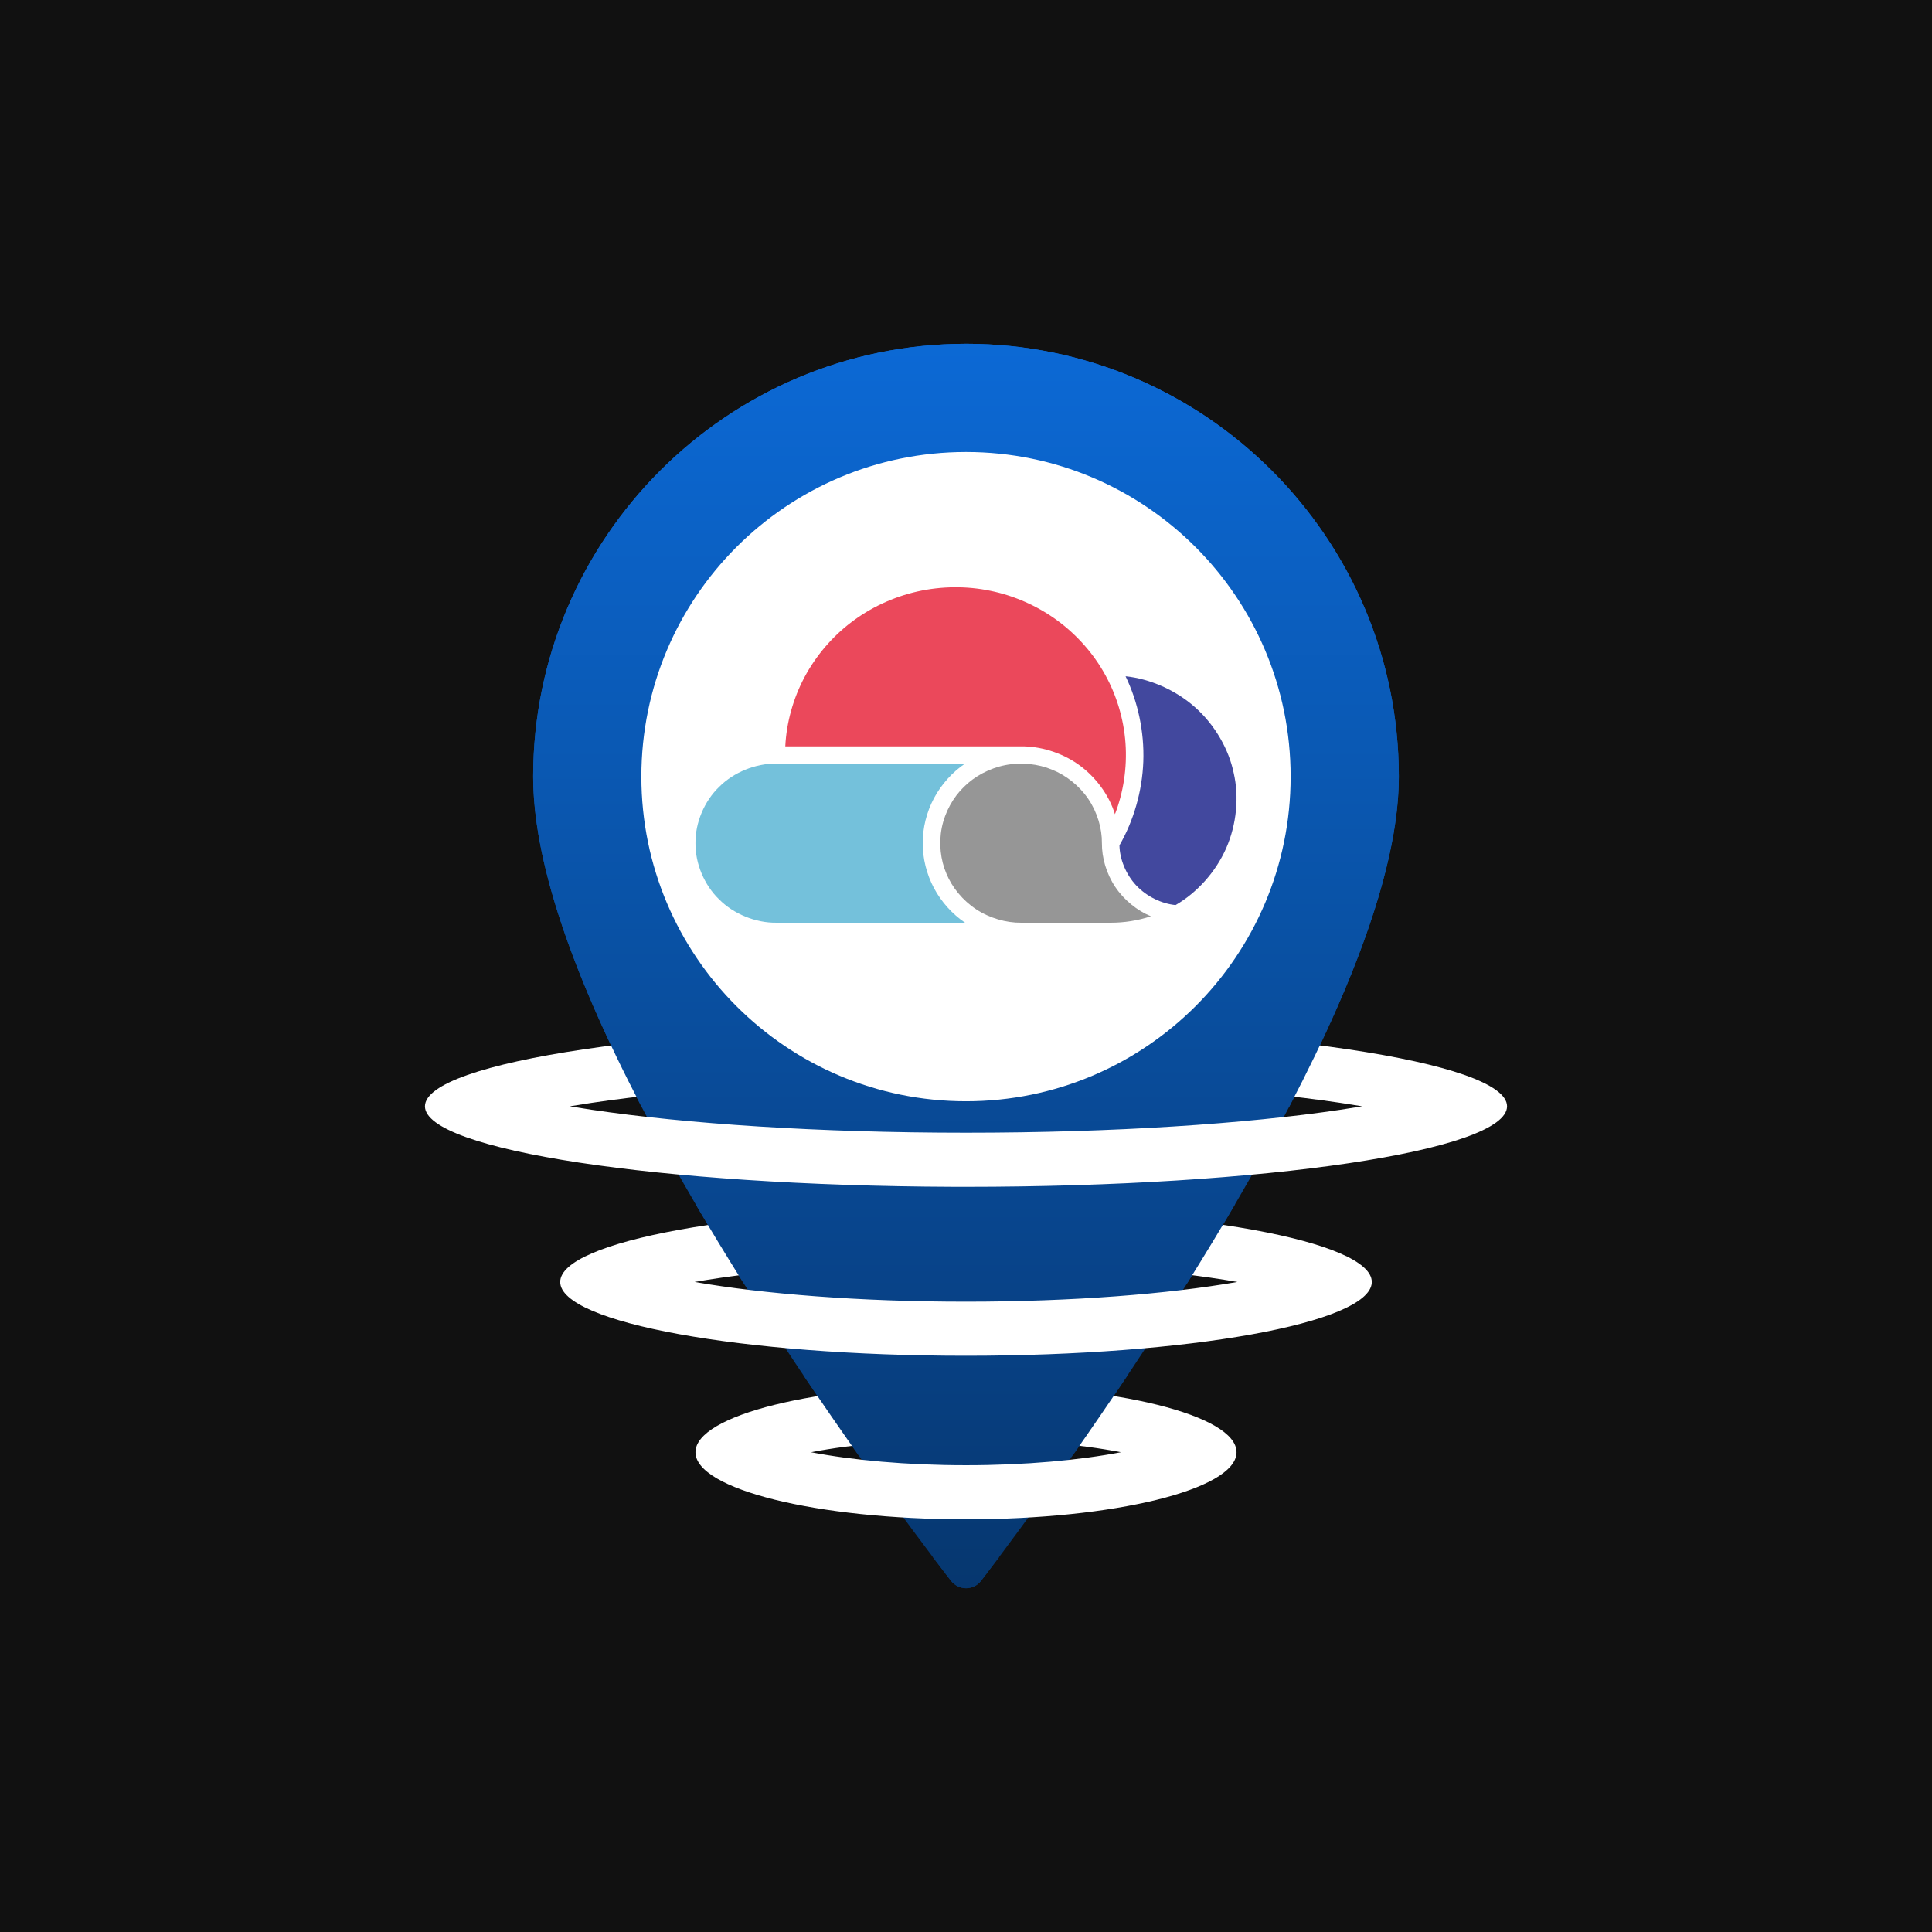
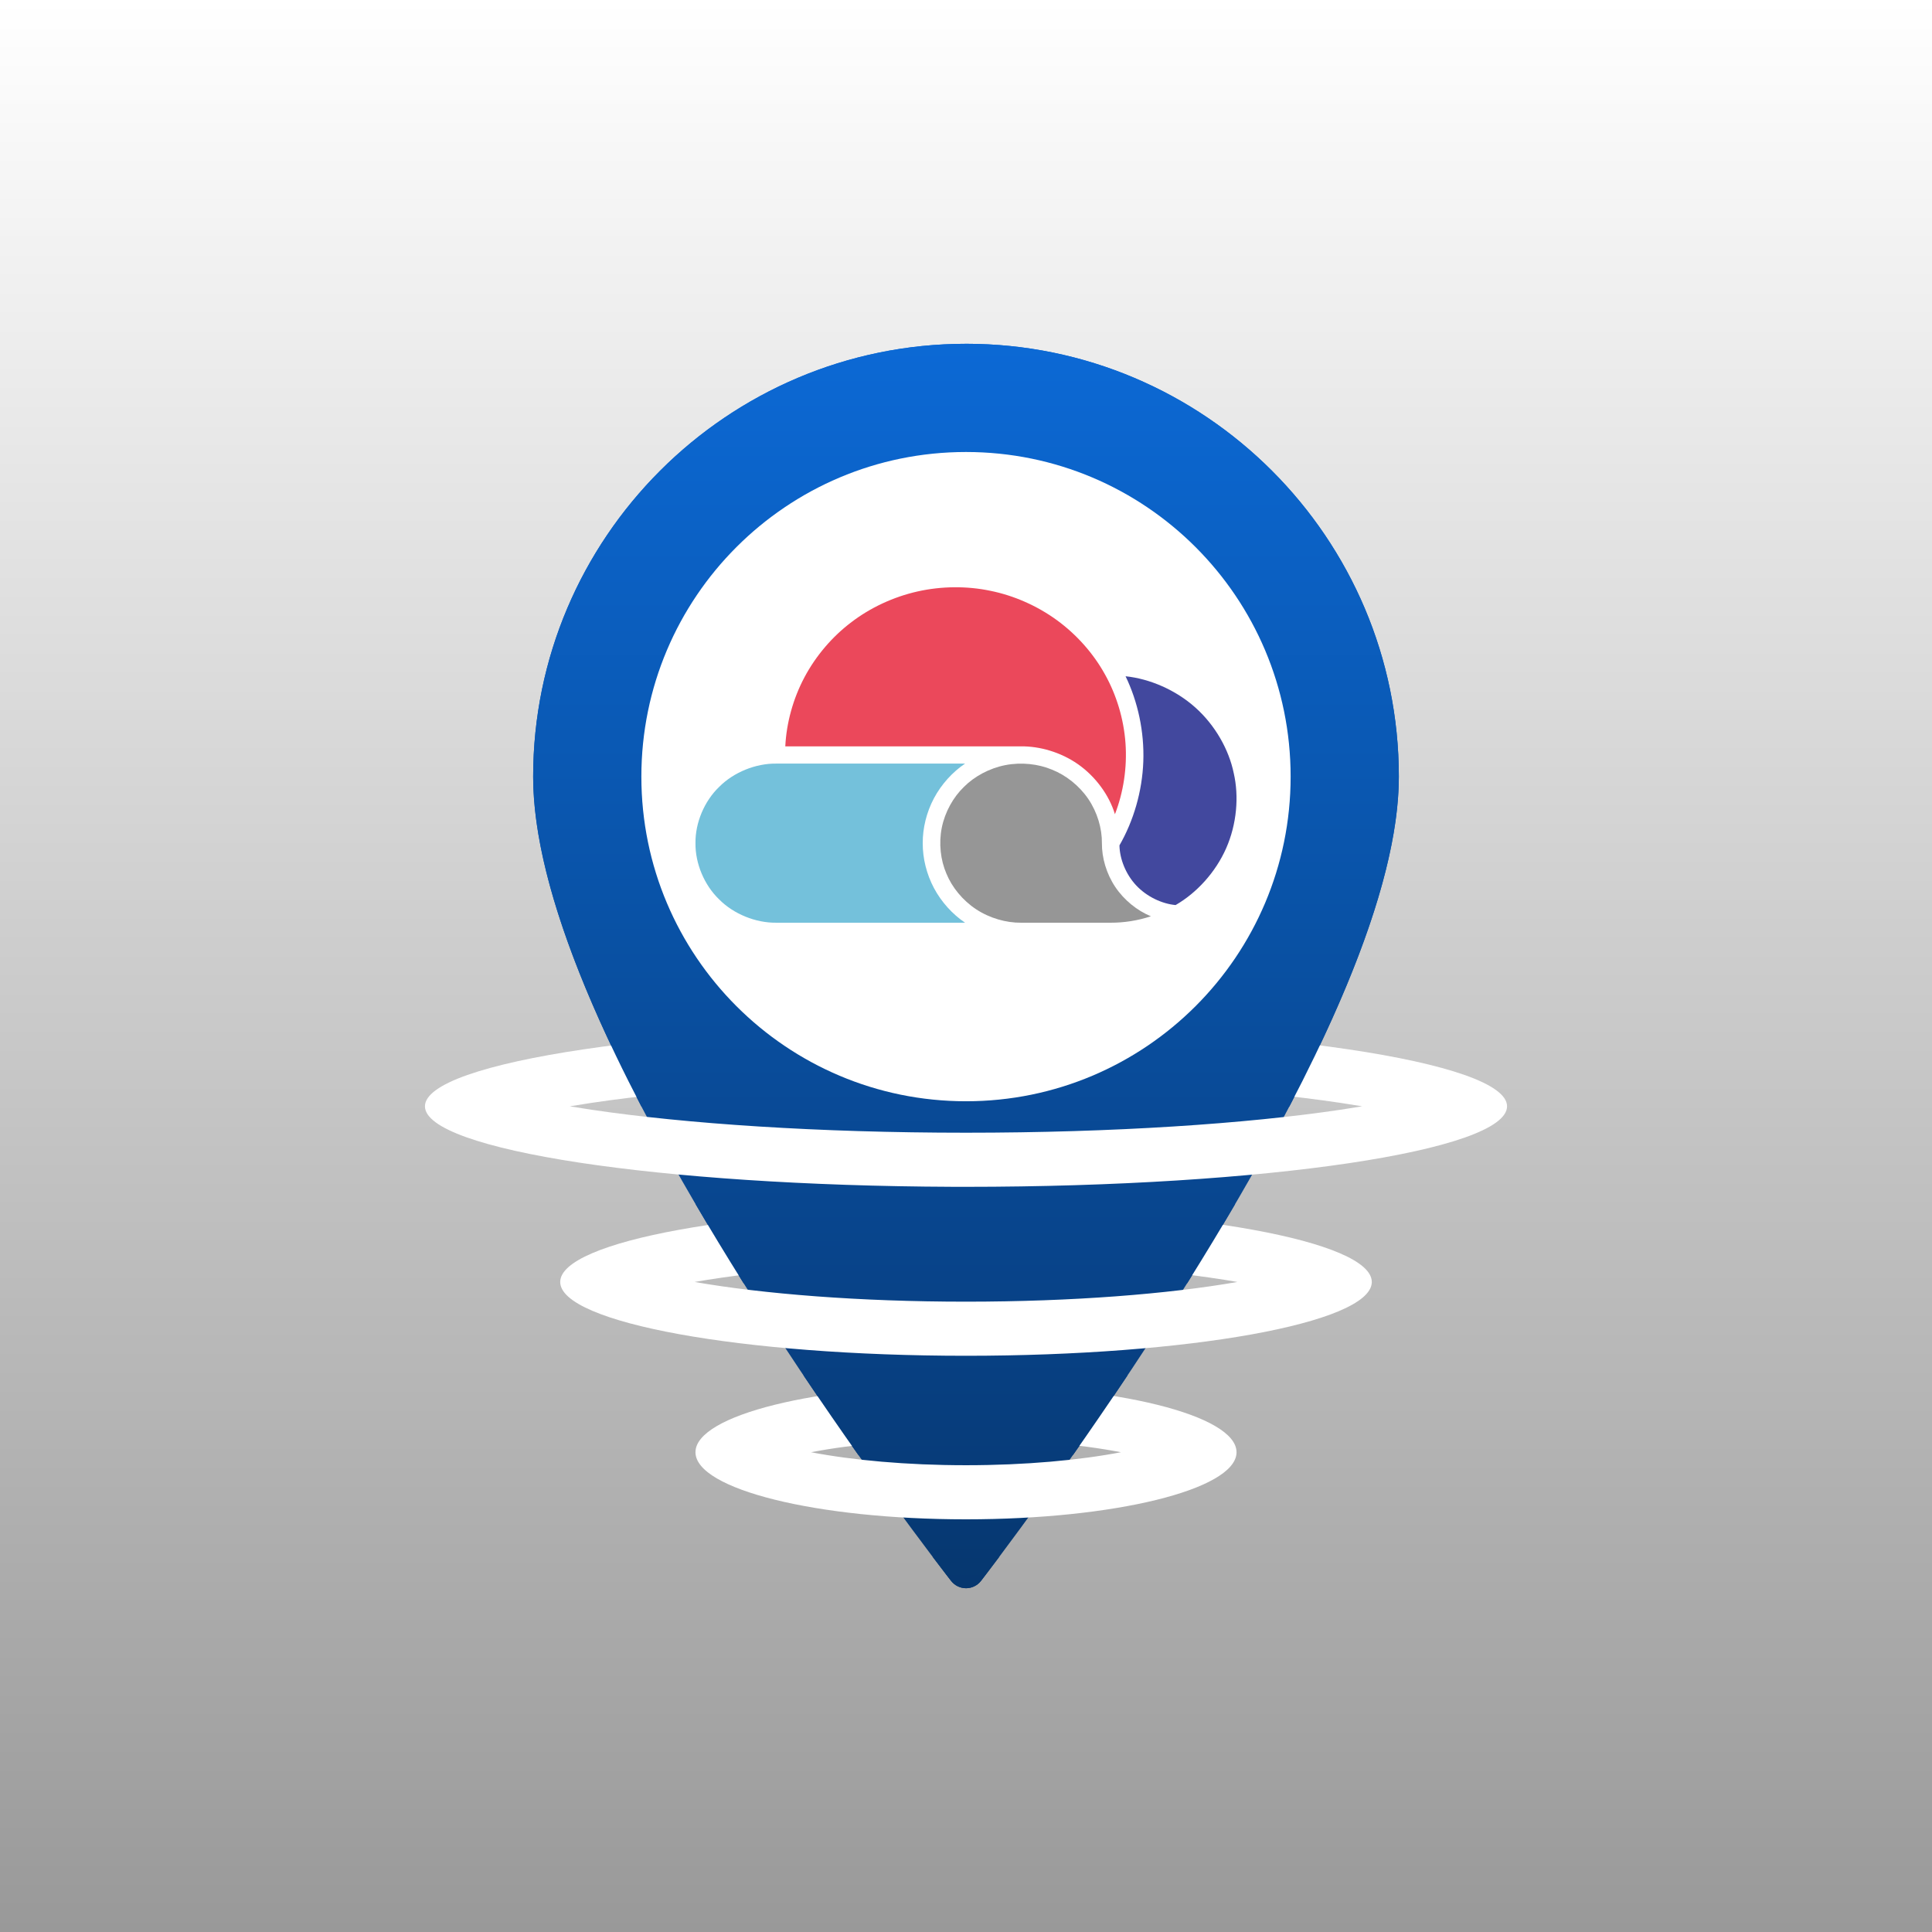
<svg xmlns="http://www.w3.org/2000/svg" width="512" height="512" viewBox="0 0 512 512" fill="none">
-   <rect width="512" height="512" fill="#111111" />
+   <rect width="512" height="512" fill="url(#bg_grad)" />
  <g transform="translate(256,256) scale(0.84015) translate(-256,-256)">
    <path d="M256.019 59.733C331.288 59.734 392.533 120.997 392.533 196.27C392.533 231.327 370.273 284.783 326.352 355.13C293.934 407.071 261.06 449.533 260.729 449.959C259.599 451.408 257.871 452.267 256.031 452.267H256.017C254.179 452.267 252.447 451.422 251.307 449.973C250.981 449.551 218.097 407.508 185.668 355.775C141.744 285.725 119.467 232.059 119.467 196.275C119.467 120.997 180.726 59.738 256.019 59.738V59.733Z" fill="url(#paint1_linear_3196_2101)" />
    <path d="M256 388.209C303.128 388.209 341.333 397.684 341.333 409.373L341.327 409.646C340.734 421.209 302.759 430.537 256 430.537C208.874 430.537 170.67 421.062 170.667 409.373C170.667 397.684 208.872 388.209 256 388.209ZM256 405.275C237.155 405.275 220.194 406.866 207.109 409.371C220.194 411.877 237.155 413.471 256 413.471C274.845 413.471 291.804 411.877 304.889 409.371C291.804 406.866 274.843 405.275 256 405.275ZM256 332.387C326.692 332.387 384 342.811 384 355.668L383.99 355.968C383.106 368.688 326.141 378.948 256 378.948C185.308 378.948 128.002 368.526 128 355.668C128 342.811 185.308 332.387 256 332.387ZM256 349.454C222.321 349.454 192.152 351.875 170.395 355.666C192.152 359.458 222.321 361.882 256 361.882C289.679 361.882 319.846 359.458 341.603 355.666C319.846 351.875 289.679 349.454 256 349.454ZM256 274.86C350.254 274.86 426.663 286.23 426.667 300.257C426.667 314.283 350.256 325.654 256 325.654L251.595 325.647C159.374 325.299 85.333 314.064 85.333 300.257C85.336 286.23 161.745 274.86 256 274.86ZM256 291.927C209.444 291.927 167.656 294.741 137.833 299.18C135.472 299.532 133.204 299.892 131.032 300.257C133.205 300.623 135.472 300.984 137.833 301.334C167.656 305.773 209.444 308.588 256 308.588C302.556 308.588 344.344 305.773 374.166 301.334C376.527 300.984 378.795 300.623 380.967 300.257C378.795 299.892 376.527 299.532 374.166 299.18C344.344 294.741 302.556 291.927 256 291.927Z" fill="white" />
    <path d="M266.47 442.388C262.892 447.164 260.811 449.853 260.729 449.959C259.599 451.408 257.871 452.267 256.031 452.267H256.017C254.179 452.267 252.447 451.422 251.307 449.973C251.226 449.869 249.12 447.176 245.502 442.388H266.47ZM306.968 385.104C300.923 394.155 295.108 402.603 289.765 410.218H222.027C216.649 402.606 210.801 394.156 204.723 385.104H306.968ZM340.898 331.093C336.346 338.872 331.5 346.885 326.352 355.13C326.151 355.451 325.949 355.772 325.748 356.091H185.868C185.801 355.987 185.735 355.881 185.668 355.775C180.359 347.308 175.367 339.079 170.692 331.093H340.898ZM256.019 59.733C331.288 59.734 392.533 120.997 392.533 196.27C392.533 221.573 380.935 256.464 357.965 300.373H153.645C130.938 256.835 119.467 221.952 119.467 196.275C119.467 120.997 180.726 59.738 256.019 59.738V59.733Z" fill="url(#paint2_linear_3196_2101)" />
    <circle cx="256" cy="196.267" r="102.4" fill="white" />
    <path fill-rule="evenodd" clip-rule="evenodd" d="M199.001 186.718H273.374C279.156 186.655 285.834 188.501 291.331 192.353C296.829 196.205 301.141 202.061 302.979 208.126C305.649 201.243 306.864 193.418 306.311 185.716C305.76 178.014 303.442 170.435 299.817 163.989C296.241 157.516 290.99 151.52 284.687 146.924C278.383 142.328 271.025 139.132 263.694 137.65C256.372 136.115 248.33 136.14 240.683 137.865C233.037 139.589 225.785 143.011 219.872 147.529C213.926 152.005 208.717 158.035 205.073 164.873C201.431 171.711 199.357 179.359 199.001 186.718Z" fill="#EB485B" />
    <path fill-rule="evenodd" clip-rule="evenodd" d="M242.352 217.25C242.326 221.964 243.535 226.985 245.891 231.414C248.248 235.843 251.752 239.679 255.703 242.345H196.166C189.643 242.43 182.687 239.594 178.137 234.994C173.462 230.516 170.582 223.669 170.668 217.25C170.582 210.831 173.462 203.984 178.137 199.506C182.687 194.905 189.643 192.07 196.166 192.155H255.703C251.752 194.821 248.248 198.658 245.891 203.087C243.535 207.515 242.326 212.536 242.352 217.25Z" fill="#74C1DB" />
    <path fill-rule="evenodd" clip-rule="evenodd" d="M304.406 217.948C304.478 222.194 306.371 227.052 309.704 230.598C313.037 234.144 317.81 236.38 322.106 236.781C328.714 232.98 334.706 226.481 338.065 218.858C341.422 211.234 342.147 202.487 340.448 195.142C338.927 187.757 334.612 180.077 328.366 174.488C322.121 168.898 313.943 165.399 306.331 164.608C310.212 172.628 312.269 182.11 311.929 191.507C311.59 200.905 308.855 210.219 304.406 217.948Z" fill="#42489E" />
    <path fill-rule="evenodd" clip-rule="evenodd" d="M301.636 242.347C305.922 242.359 310.263 241.664 314.325 240.317C310.021 238.549 305.881 235.244 303.084 231.066C300.285 226.889 298.827 221.841 298.871 217.252C298.919 212.62 297.429 207.515 294.574 203.31C291.719 199.103 287.498 195.797 283.131 194.067C278.801 192.251 273.44 191.652 268.399 192.638C263.359 193.626 258.639 196.198 255.345 199.506C251.984 202.749 249.37 207.394 248.366 212.355C247.364 217.317 247.974 222.594 249.817 226.855C251.575 231.153 254.935 235.307 259.209 238.118C263.482 240.927 268.669 242.393 273.374 242.347H301.783" fill="#969696" />
  </g>
  <defs>
+     <linearGradient id="bg_grad" x1="256" y1="0" x2="256" y2="512" gradientUnits="userSpaceOnUse">
+       <stop stop-color="#FFFFFF" />
+       <stop offset="1" stop-color="#999999" />
+     </linearGradient>
    <linearGradient id="paint1_linear_3196_2101" x1="256" y1="59.733" x2="256" y2="452.267" gradientUnits="userSpaceOnUse">
      <stop stop-color="#0C69D5" />
      <stop offset="0.5" stop-color="#0950A2" />
      <stop offset="0.75" stop-color="#084389" />
      <stop offset="1" stop-color="#06376F" />
    </linearGradient>
    <linearGradient id="paint2_linear_3196_2101" x1="256" y1="59.733" x2="256" y2="452.267" gradientUnits="userSpaceOnUse">
      <stop stop-color="#0C69D5" />
      <stop offset="0.5" stop-color="#0950A2" />
      <stop offset="0.75" stop-color="#084389" />
      <stop offset="1" stop-color="#06376F" />
    </linearGradient>
  </defs>
</svg>
